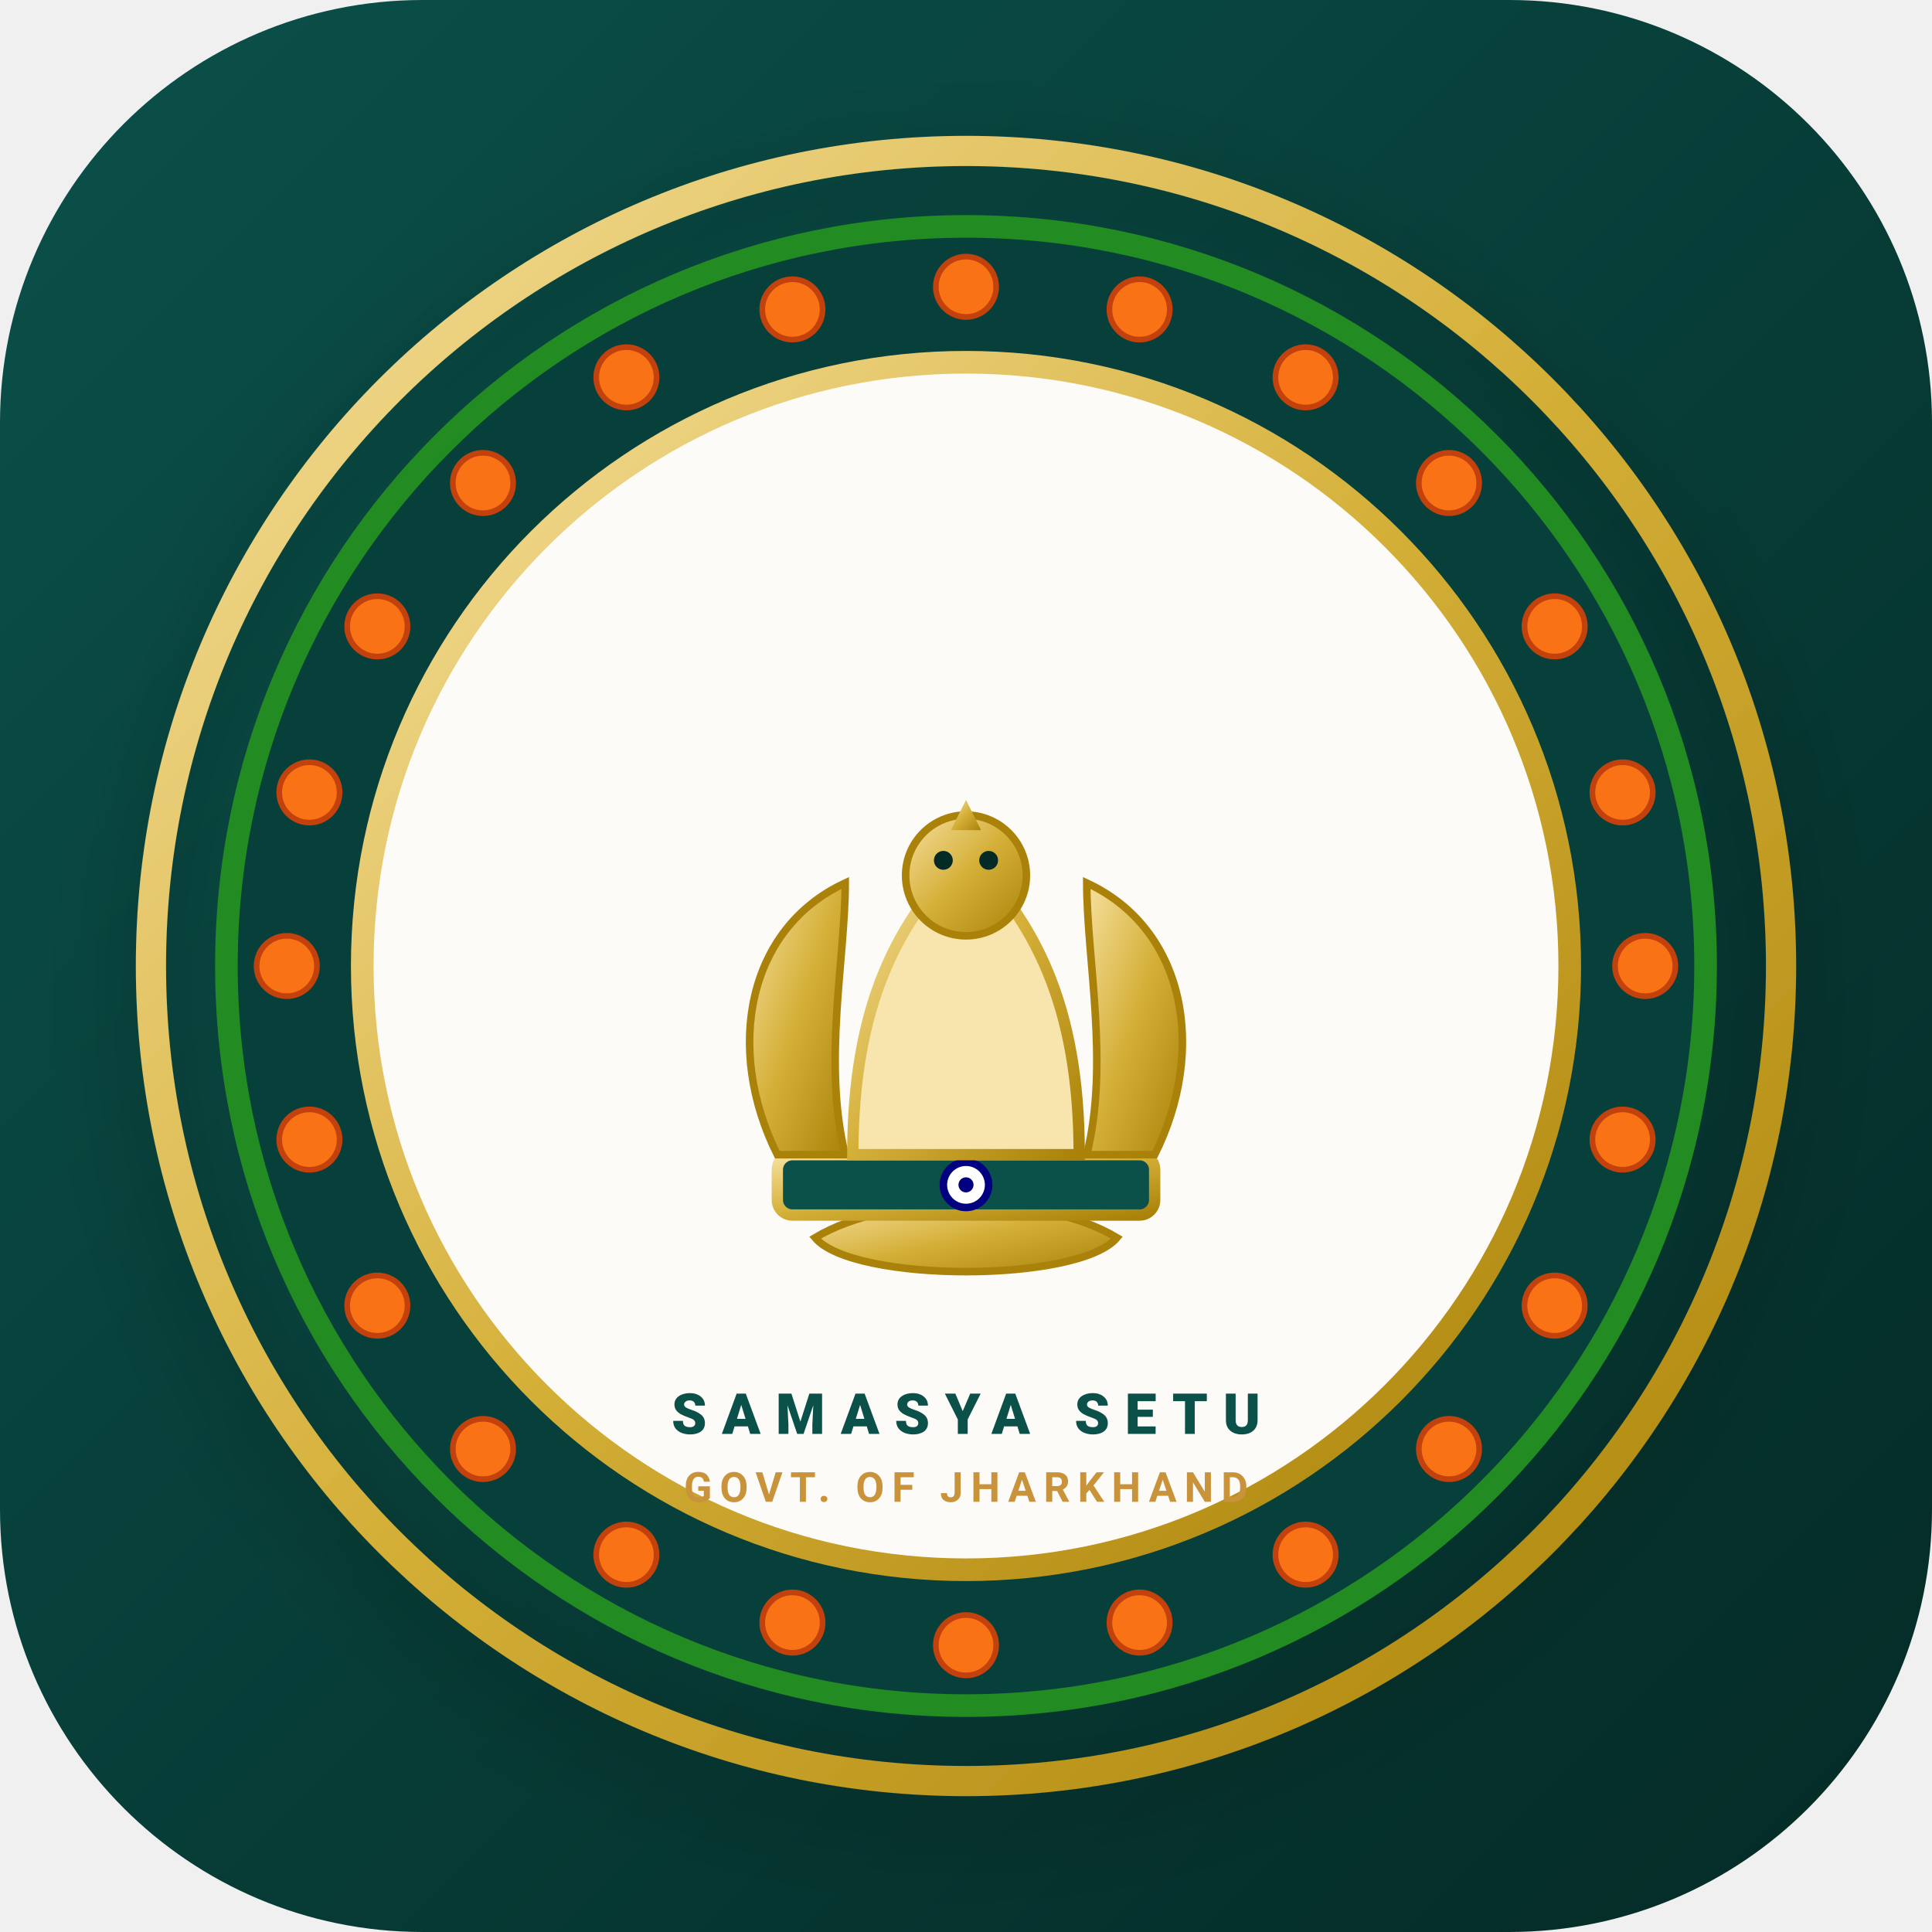
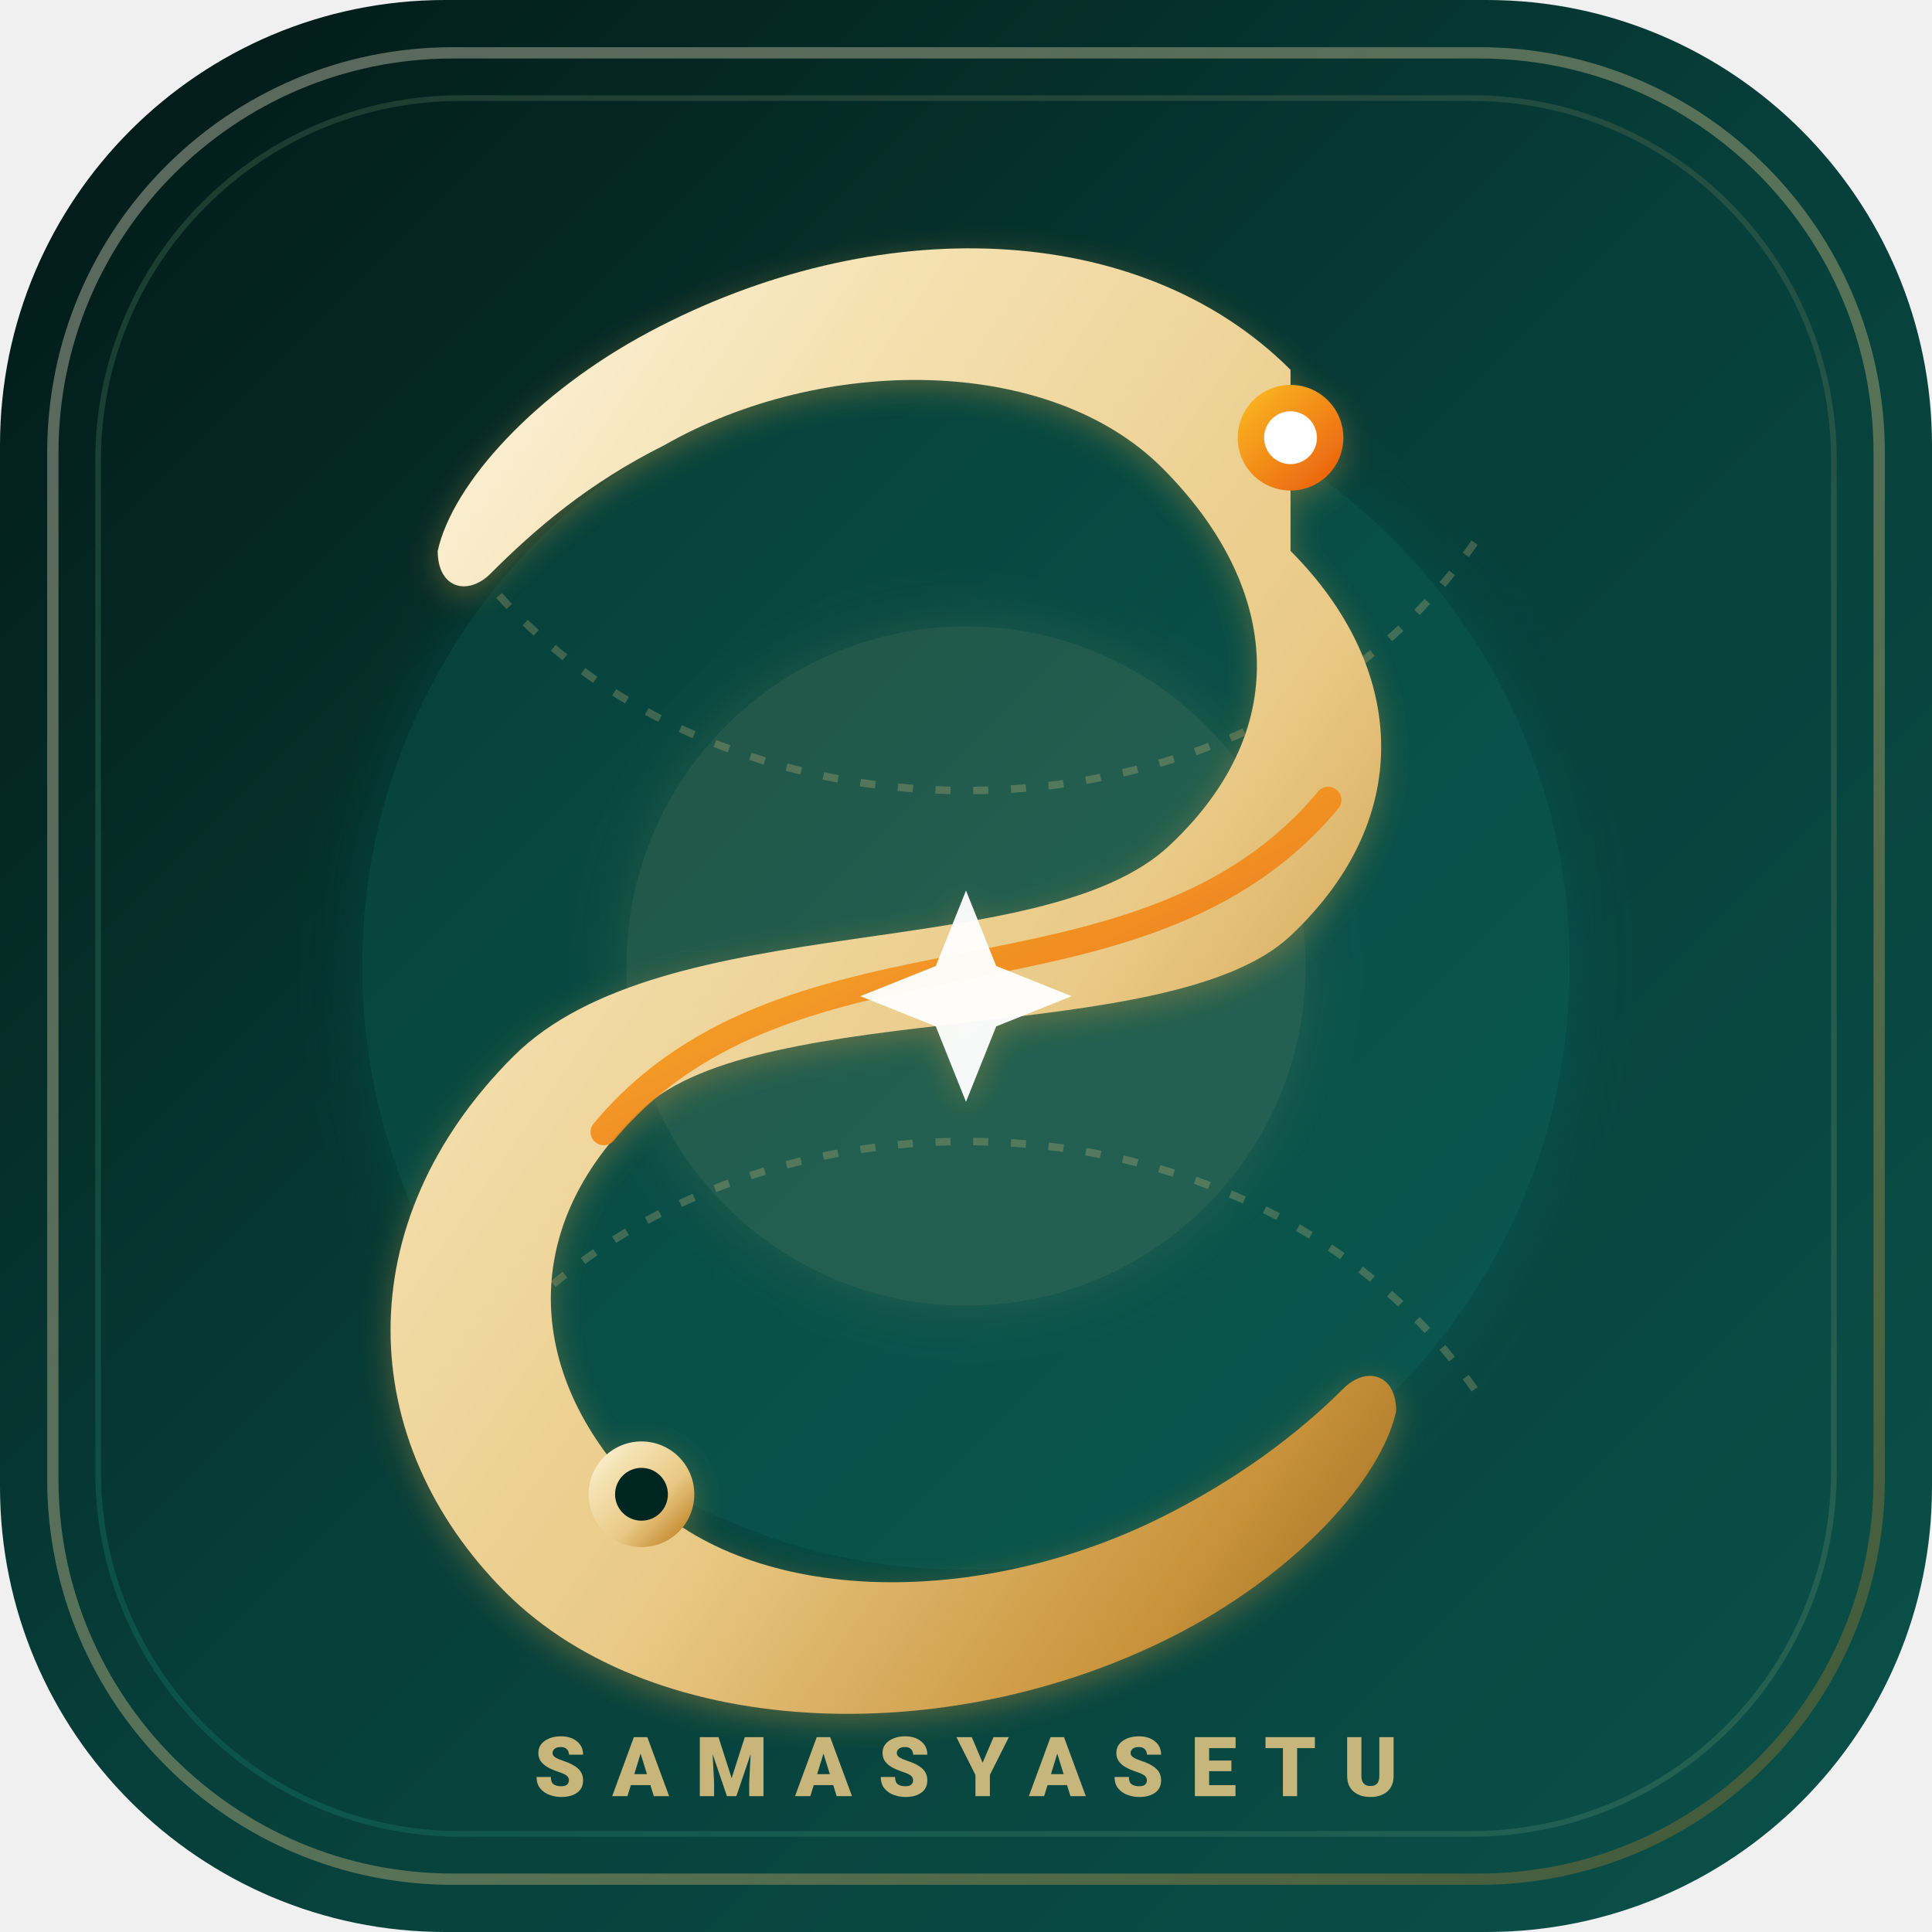
- <svg xmlns="http://www.w3.org/2000/svg" viewBox="0 0 512 512">
+ <svg xmlns="http://www.w3.org/2000/svg" viewBox="0 0 512 512" width="100%" height="100%">
  <defs>
-     <linearGradient id="bgGrad" x1="0%" y1="0%" x2="100%" y2="100%">
-       <stop offset="0%" stop-color="#0b514a" />
-       <stop offset="100%" stop-color="#042a26" />
+     <linearGradient id="bg-grad" x1="0%" y1="0%" x2="100%" y2="100%">
+       <stop offset="0%" stop-color="#021714" />
+       <stop offset="50%" stop-color="#073f3a" />
+       <stop offset="100%" stop-color="#0b514a" />
    </linearGradient>
-     <linearGradient id="goldGrad" x1="0%" y1="0%" x2="100%" y2="100%">
-       <stop offset="0%" stop-color="#f6e09e" />
-       <stop offset="50%" stop-color="#d4af37" />
-       <stop offset="100%" stop-color="#aa820a" />
+     <linearGradient id="gold-grad" x1="0%" y1="0%" x2="100%" y2="100%">
+       <stop offset="0%" stop-color="#fff8e7" />
+       <stop offset="25%" stop-color="#f5e2b3" />
+       <stop offset="60%" stop-color="#e9c985" />
+       <stop offset="85%" stop-color="#c9933b" />
+       <stop offset="100%" stop-color="#96641a" />
    </linearGradient>
-     <filter id="shadow" x="-10%" y="-10%" width="120%" height="120%">
-       <feDropShadow dx="0" dy="8" stdDeviation="12" flood-color="#000000" flood-opacity="0.3" />
+     <linearGradient id="glow-grad" x1="0%" y1="100%" x2="100%" y2="0%">
+       <stop offset="0%" stop-color="#087f70" stop-opacity="0.8" />
+       <stop offset="100%" stop-color="#e9c985" stop-opacity="0.3" />
+     </linearGradient>
+     <linearGradient id="palash-grad" x1="0%" y1="0%" x2="100%" y2="100%">
+       <stop offset="0%" stop-color="#fbbf24" />
+       <stop offset="100%" stop-color="#ea580c" />
+     </linearGradient>
+     <filter id="gold-shadow" x="-20%" y="-20%" width="140%" height="140%">
+       <feDropShadow dx="0" dy="8" stdDeviation="12" flood-color="#000000" flood-opacity="0.5" />
+       <feDropShadow dx="0" dy="2" stdDeviation="4" flood-color="#c9933b" flood-opacity="0.4" />
+     </filter>
+     <filter id="soft-glow" x="-30%" y="-30%" width="160%" height="160%">
+       <feGaussianBlur stdDeviation="8" result="blur" />
+       <feComposite in="SourceGraphic" in2="blur" operator="over" />
    </filter>
  </defs>
-   <rect width="512" height="512" rx="112" fill="url(#bgGrad)" />
-   <circle cx="256" cy="256" r="216" fill="none" stroke="url(#goldGrad)" stroke-width="8" filter="url(#shadow)" />
-   <circle cx="256" cy="256" r="196" fill="#073f3a" stroke="#228b22" stroke-width="6" />
-   <circle cx="256" cy="256" r="160" fill="#fcfbf7" stroke="url(#goldGrad)" stroke-width="6" />
-   <g fill="#f97316" stroke="#c2410c" stroke-width="1.5">
-     <circle cx="256" cy="76" r="8" />
-     <circle cx="302" cy="82" r="8" />
-     <circle cx="346" cy="100" r="8" />
-     <circle cx="384" cy="128" r="8" />
-     <circle cx="412" cy="166" r="8" />
-     <circle cx="430" cy="210" r="8" />
-     <circle cx="436" cy="256" r="8" />
-     <circle cx="430" cy="302" r="8" />
-     <circle cx="412" cy="346" r="8" />
-     <circle cx="384" cy="384" r="8" />
-     <circle cx="346" cy="412" r="8" />
-     <circle cx="302" cy="430" r="8" />
-     <circle cx="256" cy="436" r="8" />
-     <circle cx="210" cy="430" r="8" />
-     <circle cx="166" cy="412" r="8" />
-     <circle cx="128" cy="384" r="8" />
-     <circle cx="100" cy="346" r="8" />
-     <circle cx="82" cy="302" r="8" />
-     <circle cx="76" cy="256" r="8" />
-     <circle cx="82" cy="210" r="8" />
-     <circle cx="100" cy="166" r="8" />
-     <circle cx="128" cy="128" r="8" />
-     <circle cx="166" cy="100" r="8" />
-     <circle cx="210" cy="82" r="8" />
+   <rect width="512" height="512" rx="118" fill="url(#bg-grad)" />
+   <rect x="14" y="14" width="484" height="484" rx="106" fill="none" stroke="url(#gold-grad)" stroke-width="3" stroke-opacity="0.35" />
+   <rect x="26" y="26" width="460" height="460" rx="96" fill="none" stroke="url(#glow-grad)" stroke-width="1.5" stroke-opacity="0.4" />
+   <circle cx="256" cy="256" r="160" fill="#087f70" opacity="0.25" filter="url(#soft-glow)" />
+   <circle cx="256" cy="256" r="90" fill="#e9c985" opacity="0.12" filter="url(#soft-glow)" />
+   <path d="M 120 370 C 180 280, 332 280, 392 370" fill="none" stroke="#e9c985" stroke-width="2" stroke-opacity="0.25" stroke-dasharray="4 6" />
+   <path d="M 120 142 C 180 232, 332 232, 392 142" fill="none" stroke="#e9c985" stroke-width="2" stroke-opacity="0.25" stroke-dasharray="4 6" />
+   <g filter="url(#gold-shadow)">
+     <path d="M 342 146          C 372 176, 376 216, 342 248          C 310 278, 202 264, 170 294          C 136 326, 140 366, 170 396          C 200 426, 260 426, 308 402          C 328 392, 344 380, 356 368          C 362 362, 370 364, 370 374          C 366 392, 344 416, 314 432          C 254 464, 174 462, 134 422          C 94 382, 92 324, 136 280          C 176 240, 276 256, 310 224          C 344 192, 338 154, 308 124          C 278 94, 218 94, 176 118          C 156 128, 142 140, 130 152          C 124 158, 116 156, 116 146          C 120 128, 142 104, 172 88          C 232 56, 302 58, 342 98          Z" fill="url(#gold-grad)" />
+     <path d="M 160 300          C 210 240, 302 272, 352 212" fill="none" stroke="url(#palash-grad)" stroke-width="7" stroke-linecap="round" opacity="0.9" />
+     <circle cx="342" cy="116" r="14" fill="url(#palash-grad)" />
+     <circle cx="342" cy="116" r="7" fill="#ffffff" />
+     <circle cx="170" cy="396" r="14" fill="url(#gold-grad)" />
+     <circle cx="170" cy="396" r="7" fill="#032621" />
+     <path d="M 256 236 L 264 256 L 284 264 L 264 272 L 256 292 L 248 272 L 228 264 L 248 256 Z" fill="#ffffff" opacity="0.95" />
  </g>
-   <path d="M 216 328 C 236 316, 276 316, 296 328 C 286 340, 226 340, 216 328 Z" fill="url(#goldGrad)" stroke="#aa820a" stroke-width="2" />
-   <rect x="206" y="306" width="100" height="16" rx="4" fill="#0b514a" stroke="url(#goldGrad)" stroke-width="3" />
-   <circle cx="256" cy="314" r="7" fill="#000080" />
-   <circle cx="256" cy="314" r="5" fill="#ffffff" />
-   <circle cx="256" cy="314" r="2" fill="#000080" />
-   <path d="M 206 306 C 192 278, 198 246, 224 234 C 224 254, 218 282, 224 306 Z" fill="url(#goldGrad)" stroke="#aa820a" stroke-width="2" />
-   <path d="M 306 306 C 320 278, 314 246, 288 234 C 288 254, 294 282, 288 306 Z" fill="url(#goldGrad)" stroke="#aa820a" stroke-width="2" />
-   <path d="M 226 306 C 226 266, 238 244, 256 226 C 274 244, 286 266, 286 306 Z" fill="#f8e5ad" stroke="url(#goldGrad)" stroke-width="3" />
-   <circle cx="256" cy="232" r="16" fill="url(#goldGrad)" stroke="#aa820a" stroke-width="2" />
-   <circle cx="250" cy="228" r="2.5" fill="#042a26" />
-   <circle cx="262" cy="228" r="2.5" fill="#042a26" />
-   <path d="M 256 212 L 252 220 L 260 220 Z" fill="url(#goldGrad)" />
-   <text x="256" y="380" font-family="-apple-system, BlinkMacSystemFont, 'Segoe UI', Roboto, sans-serif" font-size="15" font-weight="900" fill="#0b514a" text-anchor="middle" letter-spacing="4">
-     SAMASYA SETU
-   </text>
-   <text x="256" y="398" font-family="-apple-system, BlinkMacSystemFont, 'Segoe UI', Roboto, sans-serif" font-size="11" font-weight="700" fill="#c9933b" text-anchor="middle" letter-spacing="2">
-     GOVT. OF JHARKHAND
+   <text x="256" y="476" text-anchor="middle" font-family="-apple-system, BlinkMacSystemFont, 'Segoe UI', Roboto, sans-serif" font-size="22" font-weight="800" letter-spacing="7" fill="#e9c985" opacity="0.85">
+     SAMASYASETU
  </text>
</svg>
